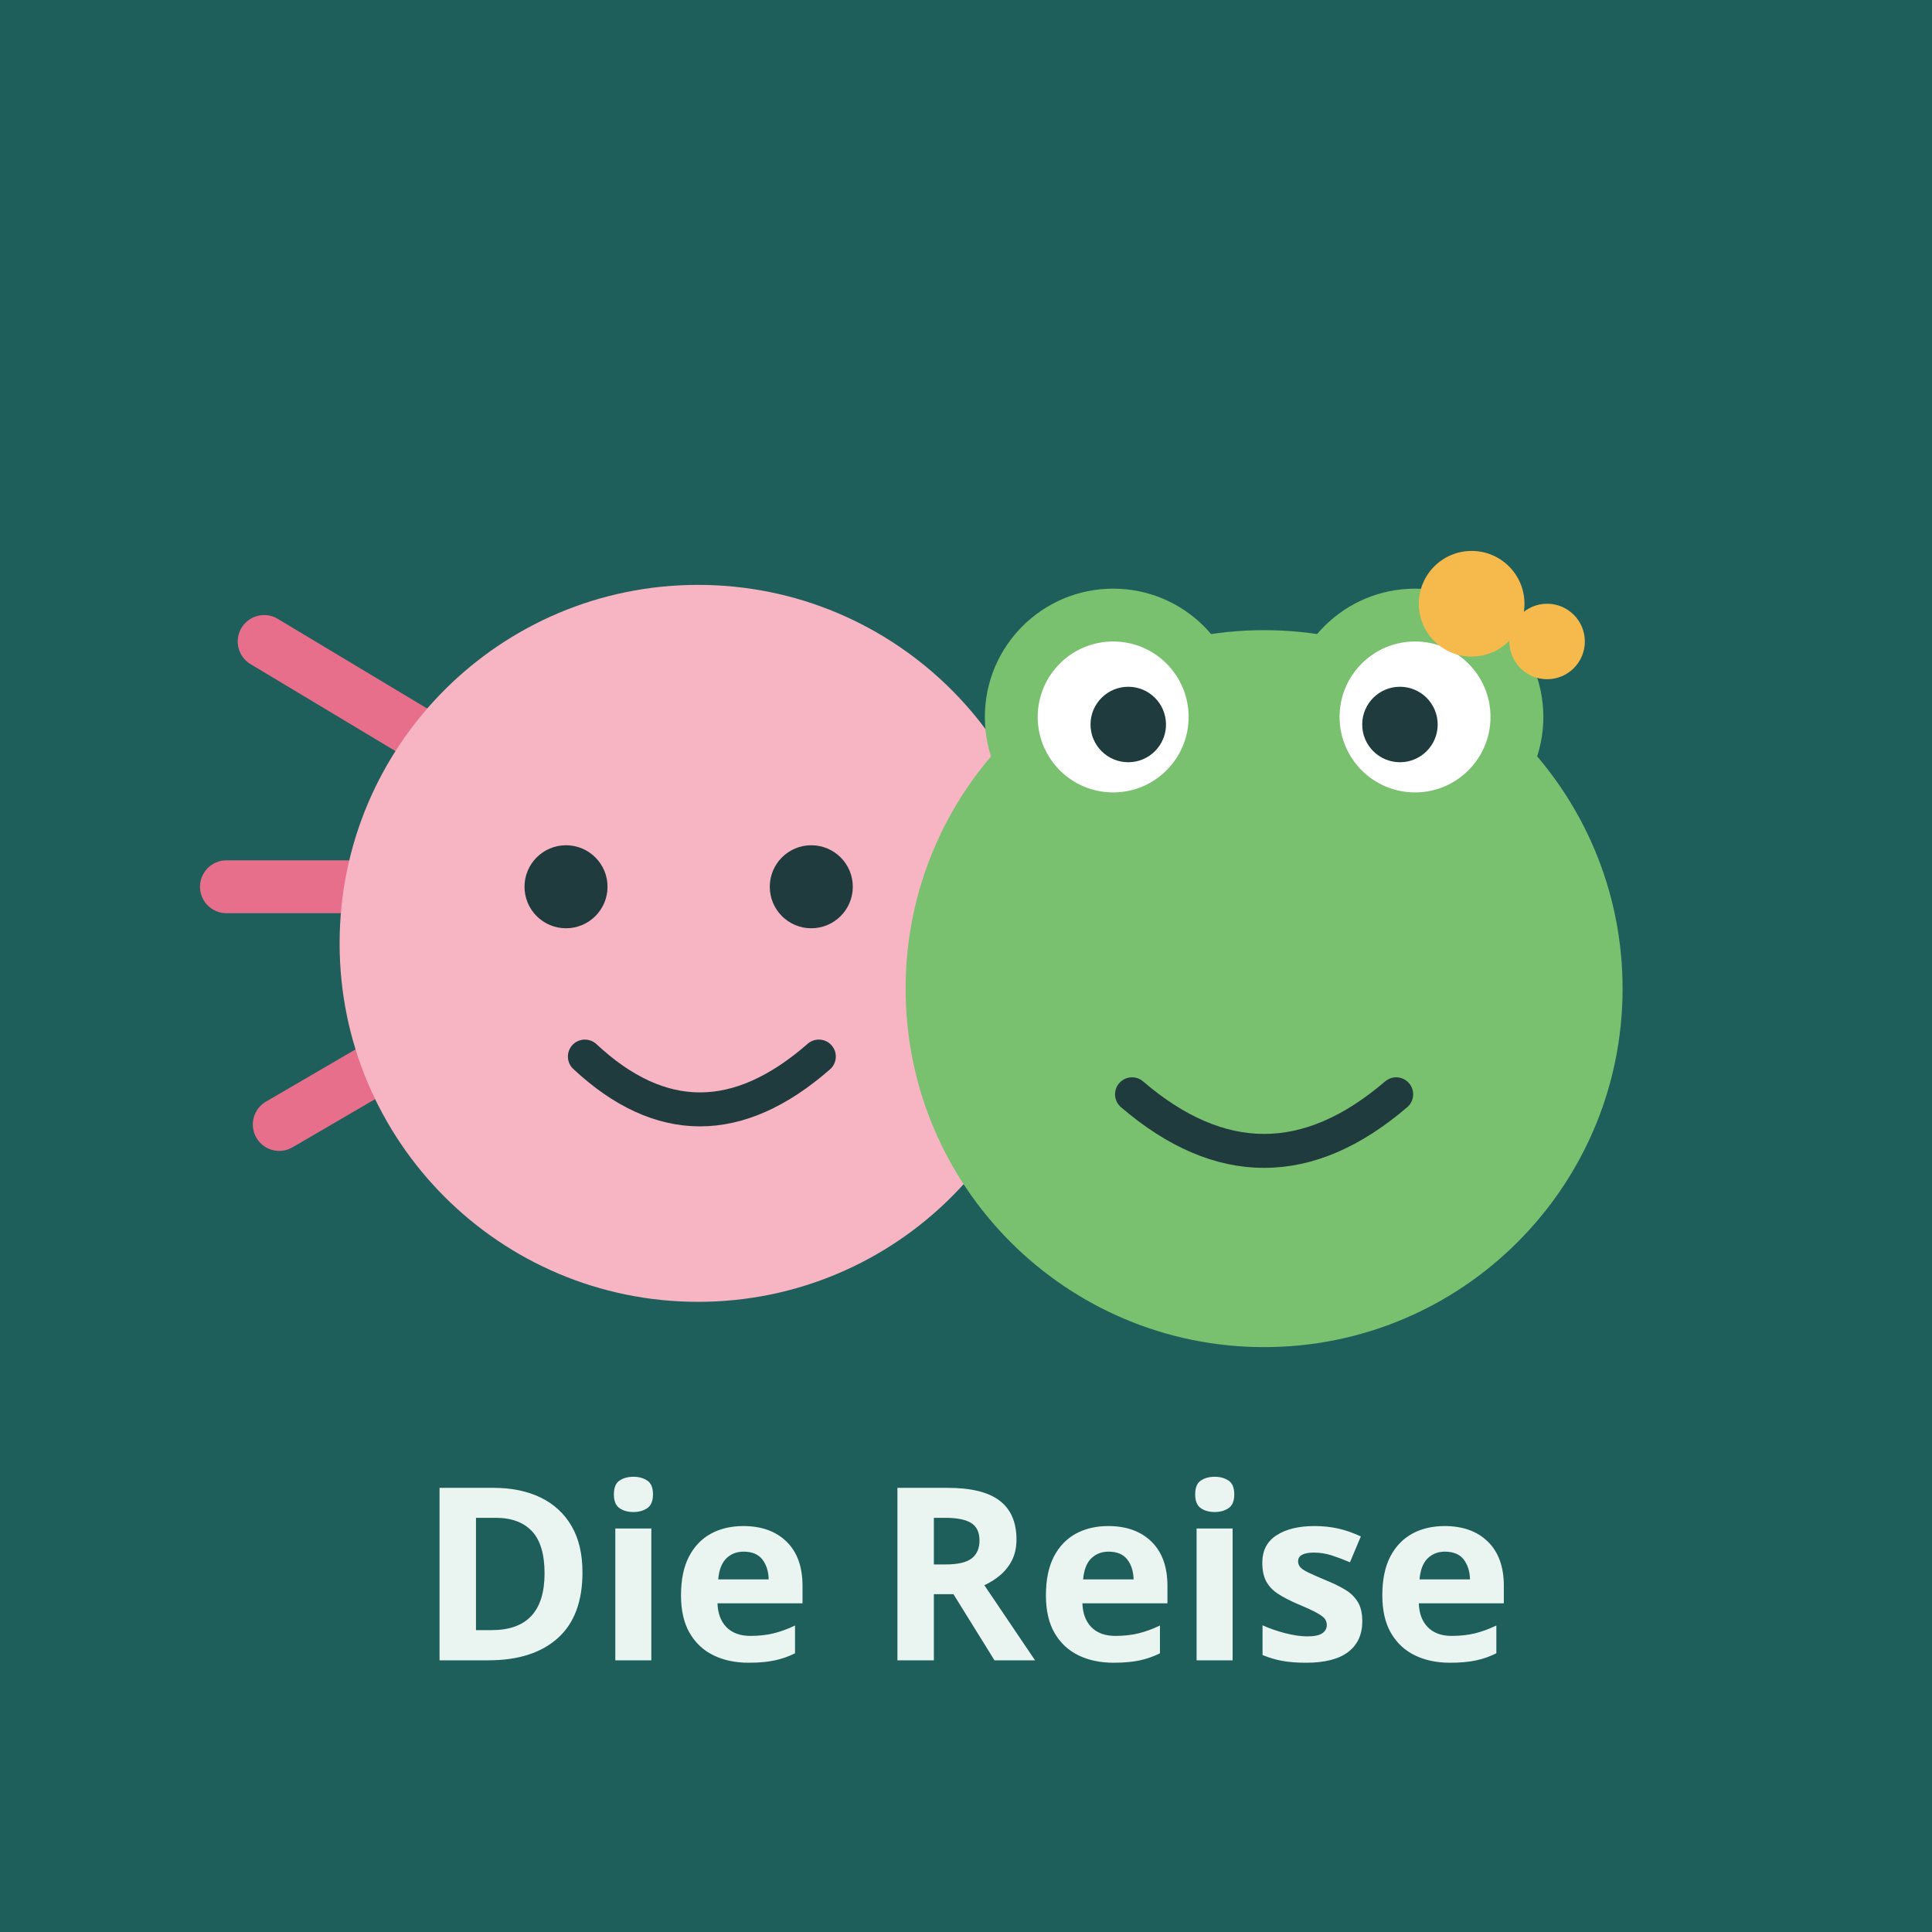
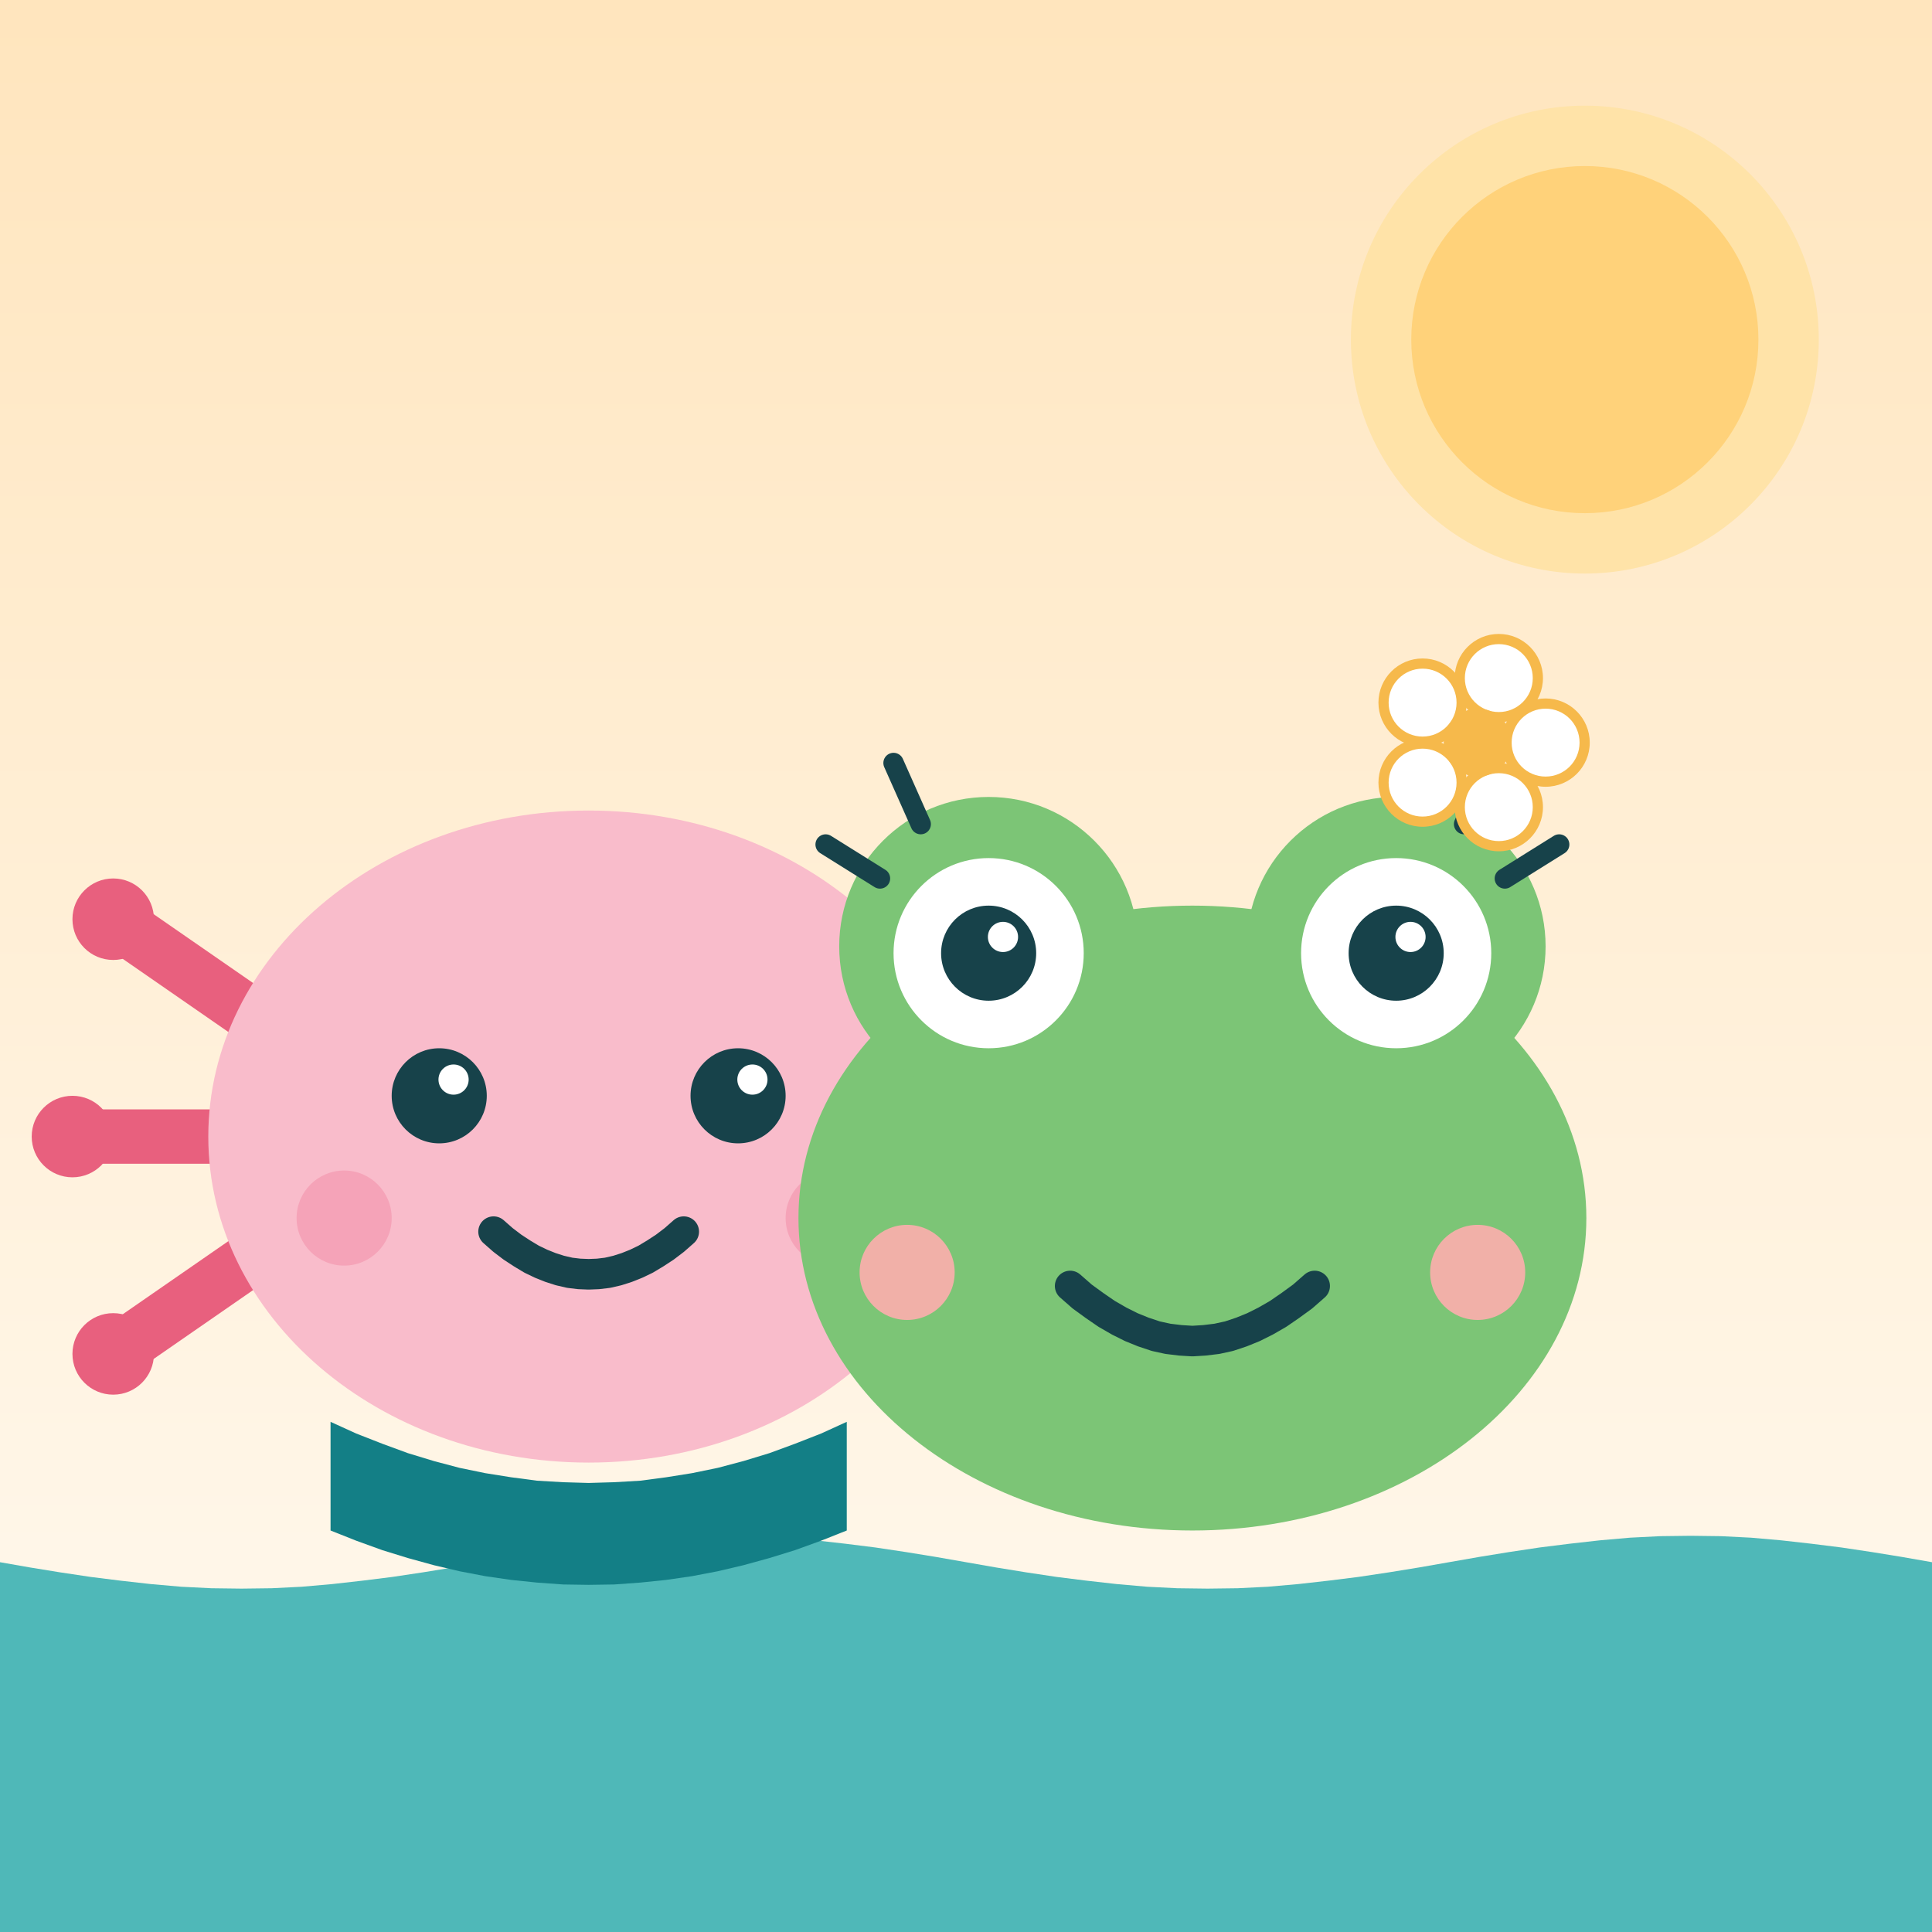
<svg xmlns="http://www.w3.org/2000/svg" viewBox="0 0 512 512">
-   <rect width="512" height="512" fill="#1f5f5b" />
-   <g stroke="#e86f8c" stroke-width="14" stroke-linecap="round">
-     <path d="M120 200l-50-30M115 235l-55 0M122 270l-48 28" />
-   </g>
-   <circle cx="185" cy="250" r="95" fill="#f7b4c3" />
-   <circle cx="150" cy="235" r="11" fill="#1f3b3d" />
-   <circle cx="215" cy="235" r="11" fill="#1f3b3d" />
-   <path d="M155 280q30 28 62 0" fill="none" stroke="#1f3b3d" stroke-width="9" stroke-linecap="round" />
-   <circle cx="335" cy="262" r="95" fill="#79c06f" />
-   <circle cx="295" cy="190" r="34" fill="#79c06f" />
-   <circle cx="375" cy="190" r="34" fill="#79c06f" />
-   <circle cx="295" cy="190" r="20" fill="#fff" />
-   <circle cx="375" cy="190" r="20" fill="#fff" />
-   <circle cx="299" cy="192" r="10" fill="#1f3b3d" />
-   <circle cx="371" cy="192" r="10" fill="#1f3b3d" />
-   <path d="M300 290q35 30 70 0" fill="none" stroke="#1f3b3d" stroke-width="9" stroke-linecap="round" />
-   <circle cx="390" cy="160" r="14" fill="#f6b94b" />
-   <circle cx="410" cy="170" r="10" fill="#f6b94b" />
-   <text x="256" y="440" font-family="sans-serif" font-size="64" font-weight="700" fill="#eaf5f1" text-anchor="middle">Die Reise</text>
+   <defs>
+     <linearGradient id="g" x1="0" y1="0" x2="0" y2="1">
+       <stop offset="0" stop-color="#ffe5bd" />
+       <stop offset=".8" stop-color="#fff6e8" />
+     </linearGradient>
+   </defs>
+   <rect width="512" height="512" fill="url(#g)" />
+   <polygon fill="#4fb8b8" points="0,414.0 8,415.4 16,416.7 24,417.9 32,418.9 40,419.8 48,420.5 56,420.9 64,421.0 72,420.9 80,420.5 88,419.8 96,418.9 104,417.9 112,416.7 120,415.4 128,414.0 136,412.6 144,411.3 152,410.1 160,409.1 168,408.2 176,407.5 184,407.1 192,407.0 200,407.1 208,407.5 216,408.2 224,409.1 232,410.1 240,411.3 248,412.6 256,414.0 264,415.4 272,416.7 280,417.9 288,418.9 296,419.8 304,420.5 312,420.9 320,421.0 328,420.9 336,420.5 344,419.8 352,418.9 360,417.9 368,416.7 376,415.4 384,414.0 392,412.6 400,411.3 408,410.1 416,409.1 424,408.2 432,407.5 440,407.1 448,407.0 456,407.1 464,407.5 472,408.2 480,409.1 488,410.1 496,411.3 504,412.6 512,414.0 512,512 0,512" />
+   <ellipse cx="420.0" cy="90.0" rx="62.0" ry="62.0" fill="#ffe3a8" />
+   <ellipse cx="420.0" cy="90.0" rx="46.0" ry="46.0" fill="#ffd27a" />
+   <polyline fill="none" stroke="#e8607e" stroke-width="14.4" stroke-linecap="round" stroke-linejoin="round" points="76.8,276.0 30.0,243.6" />
+   <ellipse cx="30.0" cy="243.6" rx="10.8" ry="10.8" fill="#e8607e" />
+   <polyline fill="none" stroke="#e8607e" stroke-width="14.4" stroke-linecap="round" stroke-linejoin="round" points="69.6,301.2 19.2,301.2" />
+   <ellipse cx="19.2" cy="301.2" rx="10.8" ry="10.8" fill="#e8607e" />
+   <polyline fill="none" stroke="#e8607e" stroke-width="14.4" stroke-linecap="round" stroke-linejoin="round" points="76.8,326.4 30.0,358.8" />
+   <ellipse cx="30.0" cy="358.8" rx="10.8" ry="10.8" fill="#e8607e" />
+   <polyline fill="none" stroke="#e8607e" stroke-width="14.4" stroke-linecap="round" stroke-linejoin="round" points="235.2,276.0 282.0,243.6" />
+   <ellipse cx="282.0" cy="243.6" rx="10.8" ry="10.8" fill="#e8607e" />
+   <polyline fill="none" stroke="#e8607e" stroke-width="14.4" stroke-linecap="round" stroke-linejoin="round" points="242.4,301.2 292.8,301.2" />
+   <ellipse cx="292.8" cy="301.2" rx="10.8" ry="10.8" fill="#e8607e" />
+   <polyline fill="none" stroke="#e8607e" stroke-width="14.4" stroke-linecap="round" stroke-linejoin="round" points="235.2,326.4 282.0,358.8" />
+   <ellipse cx="282.0" cy="358.8" rx="10.8" ry="10.8" fill="#e8607e" />
+   <ellipse cx="156.0" cy="301.2" rx="100.8" ry="86.4" fill="#f9bccb" />
+   <ellipse cx="91.2" cy="322.8" rx="12.6" ry="12.6" fill="#f5a3b8" />
+   <ellipse cx="220.8" cy="322.8" rx="12.6" ry="12.6" fill="#f5a3b8" />
+   <ellipse cx="116.4" cy="290.4" rx="12.6" ry="12.6" fill="#17424a" />
+   <ellipse cx="120.2" cy="286.1" rx="4.0" ry="4.0" fill="#fff" />
+   <ellipse cx="195.6" cy="290.4" rx="12.6" ry="12.6" fill="#17424a" />
+   <ellipse cx="199.4" cy="286.1" rx="4.0" ry="4.0" fill="#fff" />
+   <polyline fill="none" stroke="#17424a" stroke-width="8.1" stroke-linecap="round" stroke-linejoin="round" points="130.8,326.4 133.3,328.6 135.8,330.5 138.4,332.2 140.9,333.7 143.4,334.9 145.9,335.9 148.4,336.7 151.0,337.3 153.5,337.6 156.0,337.7 158.5,337.6 161.0,337.3 163.6,336.7 166.1,335.9 168.6,334.9 171.1,333.7 173.6,332.2 176.2,330.5 178.7,328.6 181.2,326.4" />
+   <polygon fill="#137f86" points="87.6,376.8 94.4,379.9 101.3,382.6 108.1,385.1 115.0,387.2 121.8,389.0 128.6,390.4 135.5,391.5 142.3,392.4 149.2,392.8 156.0,393.0 162.8,392.8 169.7,392.4 176.5,391.5 183.4,390.4 190.2,389.0 197.0,387.2 203.9,385.1 210.7,382.6 217.6,379.9 224.4,376.8 224.4,405.6 217.6,408.3 210.7,410.8 203.9,412.9 197.0,414.8 190.2,416.4 183.4,417.7 176.5,418.7 169.7,419.4 162.8,419.9 156.0,420.0 149.2,419.9 142.3,419.4 135.5,418.7 128.6,417.7 121.8,416.4 115.0,414.8 108.1,412.9 101.3,410.8 94.4,408.3 87.6,405.6" />
+   <ellipse cx="316.0" cy="322.8" rx="104.4" ry="82.8" fill="#7cc576" />
+   <ellipse cx="262.0" cy="250.8" rx="39.6" ry="39.6" fill="#7cc576" />
+   <ellipse cx="370.0" cy="250.8" rx="39.6" ry="39.6" fill="#7cc576" />
+   <ellipse cx="262.0" cy="252.6" rx="25.2" ry="25.2" fill="#fff" />
+   <ellipse cx="262.0" cy="252.6" rx="12.6" ry="12.6" fill="#17424a" />
+   <ellipse cx="265.8" cy="248.3" rx="4.0" ry="4.0" fill="#fff" />
+   <ellipse cx="370.0" cy="252.6" rx="25.2" ry="25.2" fill="#fff" />
+   <ellipse cx="370.0" cy="252.6" rx="12.6" ry="12.6" fill="#17424a" />
+   <ellipse cx="373.8" cy="248.3" rx="4.0" ry="4.0" fill="#fff" />
+   <polyline fill="none" stroke="#17424a" stroke-width="5.4" stroke-linecap="round" stroke-linejoin="round" points="233.2,232.8 218.8,223.8" />
+   <polyline fill="none" stroke="#17424a" stroke-width="5.4" stroke-linecap="round" stroke-linejoin="round" points="244.0,218.4 236.8,202.2" />
+   <polyline fill="none" stroke="#17424a" stroke-width="5.4" stroke-linecap="round" stroke-linejoin="round" points="398.8,232.8 413.2,223.8" />
+   <polyline fill="none" stroke="#17424a" stroke-width="5.4" stroke-linecap="round" stroke-linejoin="round" points="388.0,218.4 395.2,202.2" />
+   <ellipse cx="240.4" cy="337.2" rx="12.6" ry="12.6" fill="#f1b0a8" />
+   <ellipse cx="391.6" cy="337.2" rx="12.6" ry="12.6" fill="#f1b0a8" />
+   <polyline fill="none" stroke="#17424a" stroke-width="8.1" stroke-linecap="round" stroke-linejoin="round" points="283.6,340.8 286.8,343.6 290.1,346.0 293.3,348.2 296.6,350.1 299.8,351.7 303.0,353.0 306.3,354.1 309.5,354.8 312.8,355.2 316.0,355.4 319.2,355.2 322.5,354.8 325.7,354.1 329.0,353.0 332.2,351.7 335.4,350.1 338.7,348.2 341.9,346.0 345.2,343.6 348.4,340.8" />
+   <ellipse cx="409.6" cy="196.8" rx="11.7" ry="11.7" fill="#f6b94b" />
+   <ellipse cx="409.6" cy="196.8" rx="9.0" ry="9.0" fill="#fff" />
+   <ellipse cx="397.2" cy="213.9" rx="11.7" ry="11.7" fill="#f6b94b" />
+   <ellipse cx="397.2" cy="213.9" rx="9.0" ry="9.0" fill="#fff" />
+   <ellipse cx="377.0" cy="207.4" rx="11.7" ry="11.7" fill="#f6b94b" />
+   <ellipse cx="377.0" cy="207.4" rx="9.0" ry="9.0" fill="#fff" />
+   <ellipse cx="377.0" cy="186.2" rx="11.7" ry="11.7" fill="#f6b94b" />
+   <ellipse cx="377.0" cy="186.2" rx="9.0" ry="9.0" fill="#fff" />
+   <ellipse cx="397.2" cy="179.7" rx="11.7" ry="11.7" fill="#f6b94b" />
+   <ellipse cx="397.2" cy="179.7" rx="9.0" ry="9.0" fill="#fff" />
+   <ellipse cx="391.6" cy="196.8" rx="9.0" ry="9.0" fill="#f6b94b" />
</svg>
